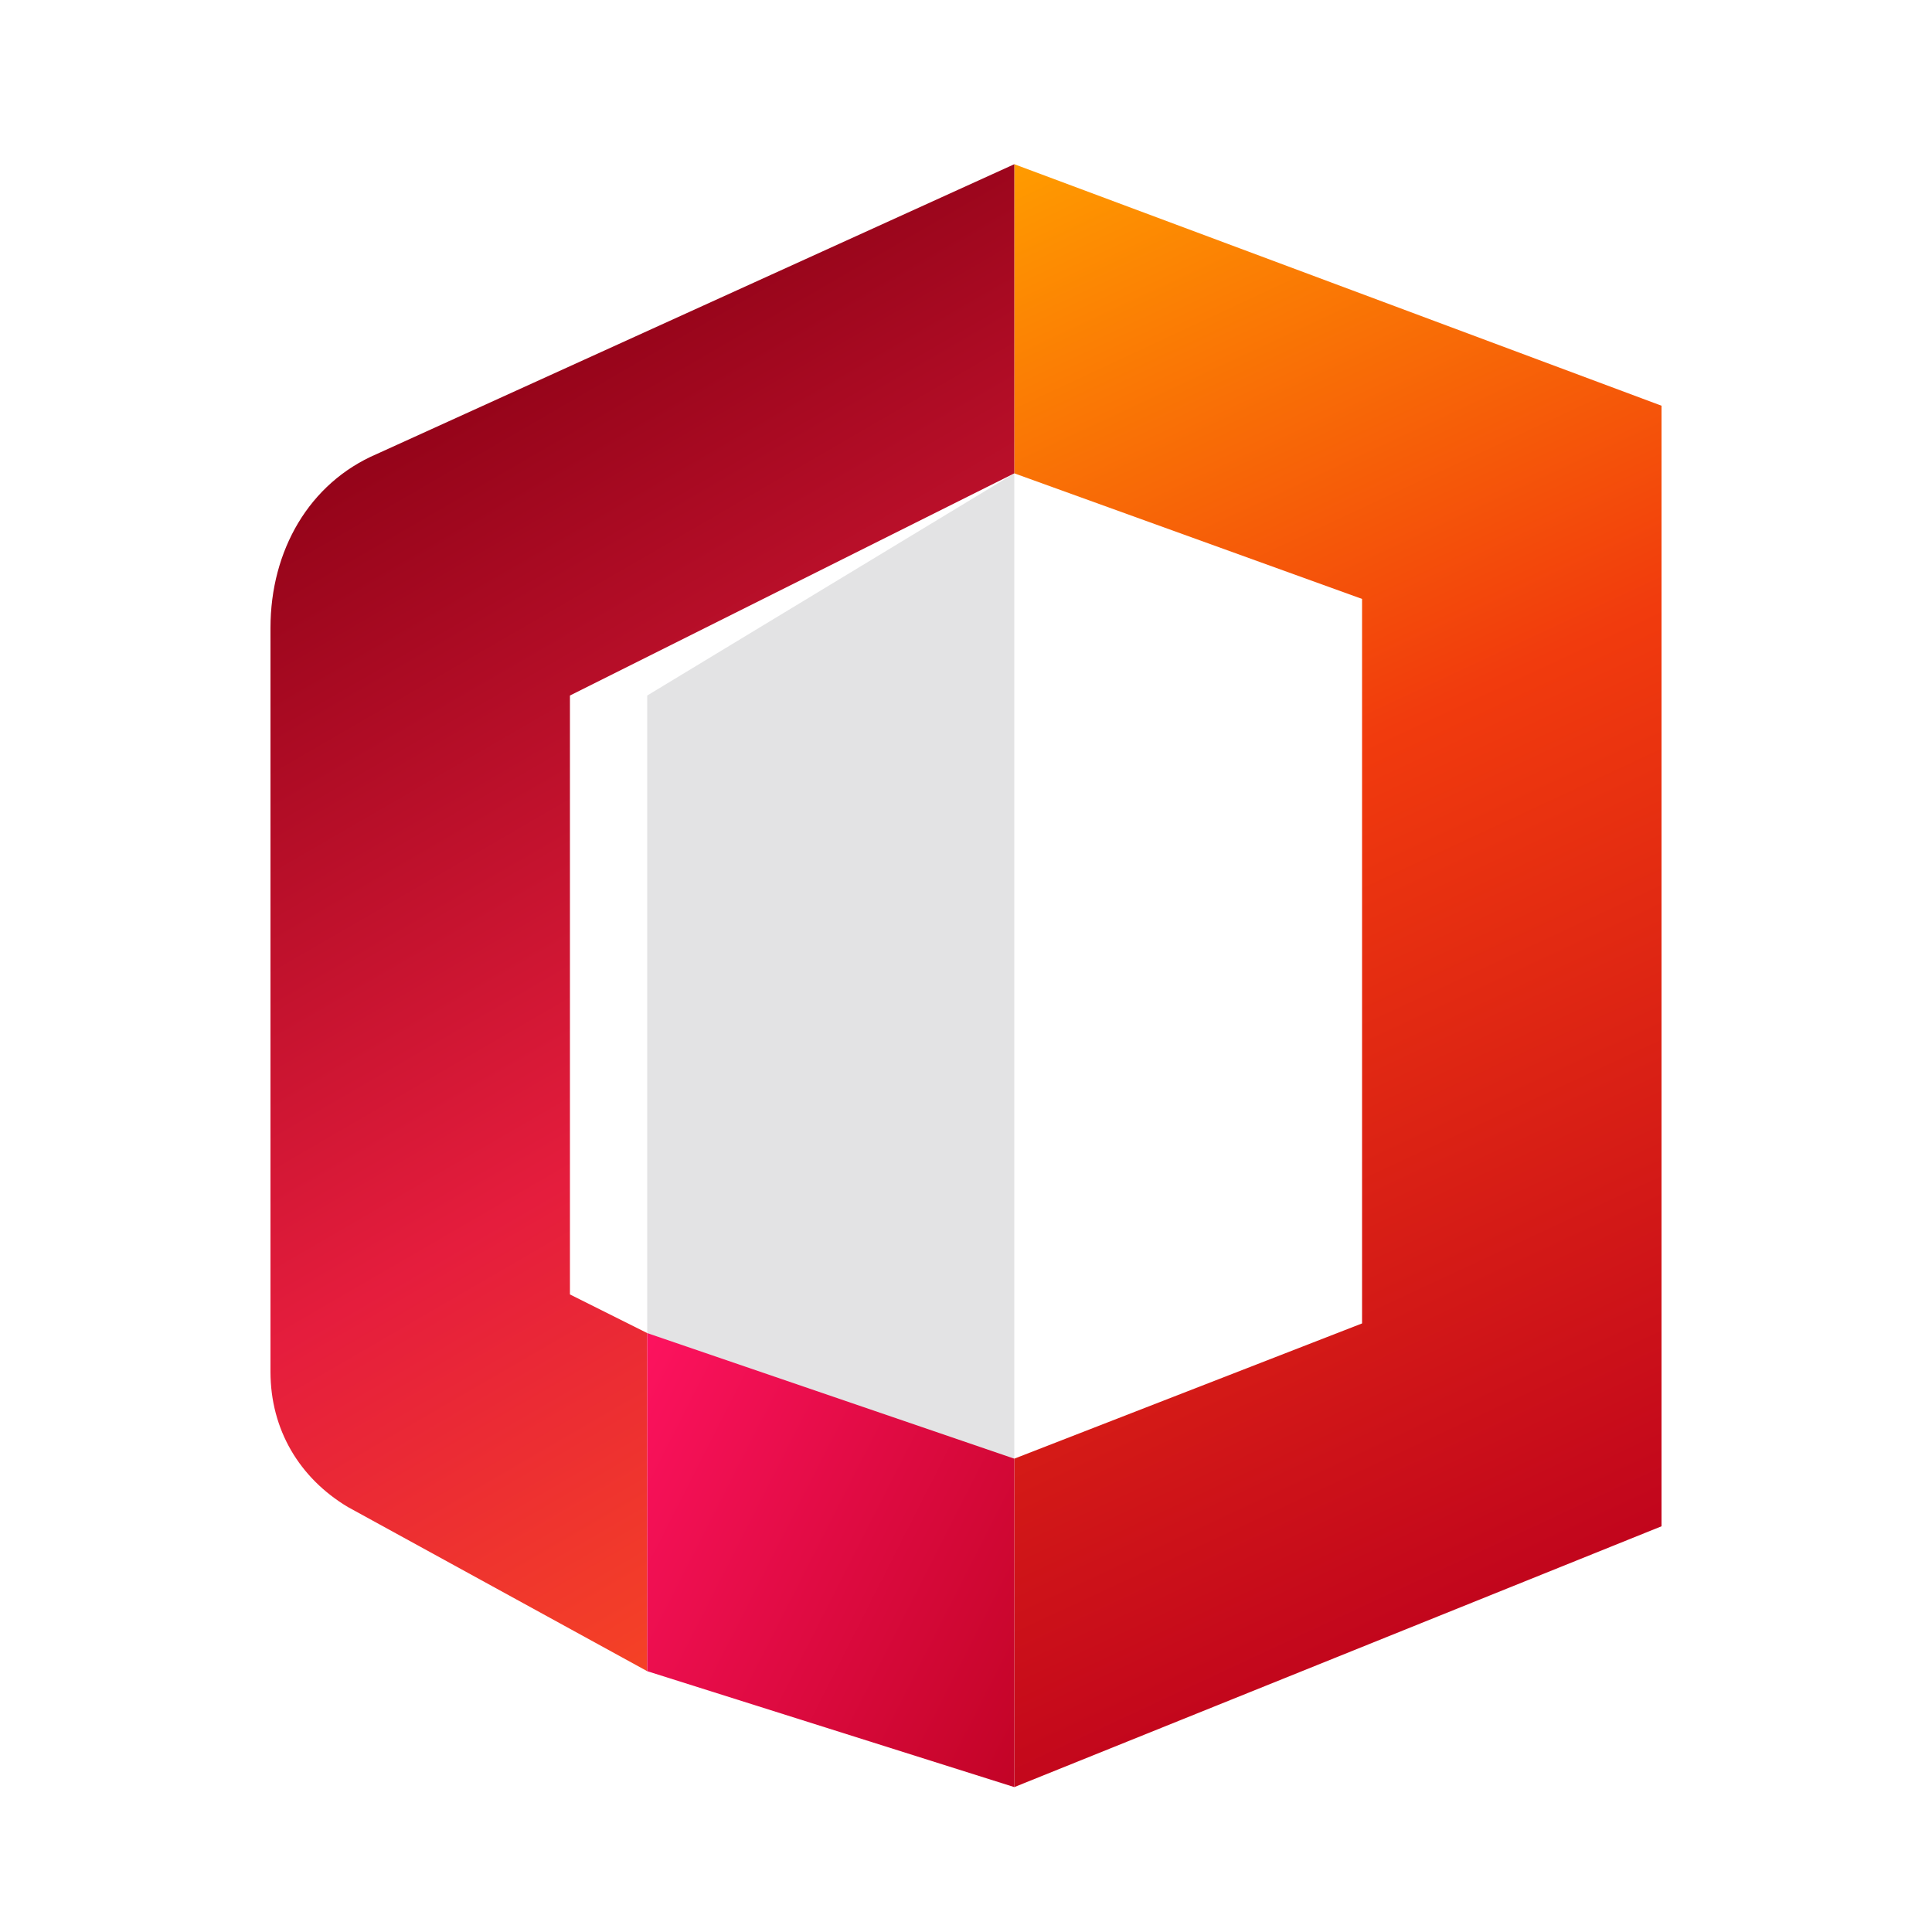
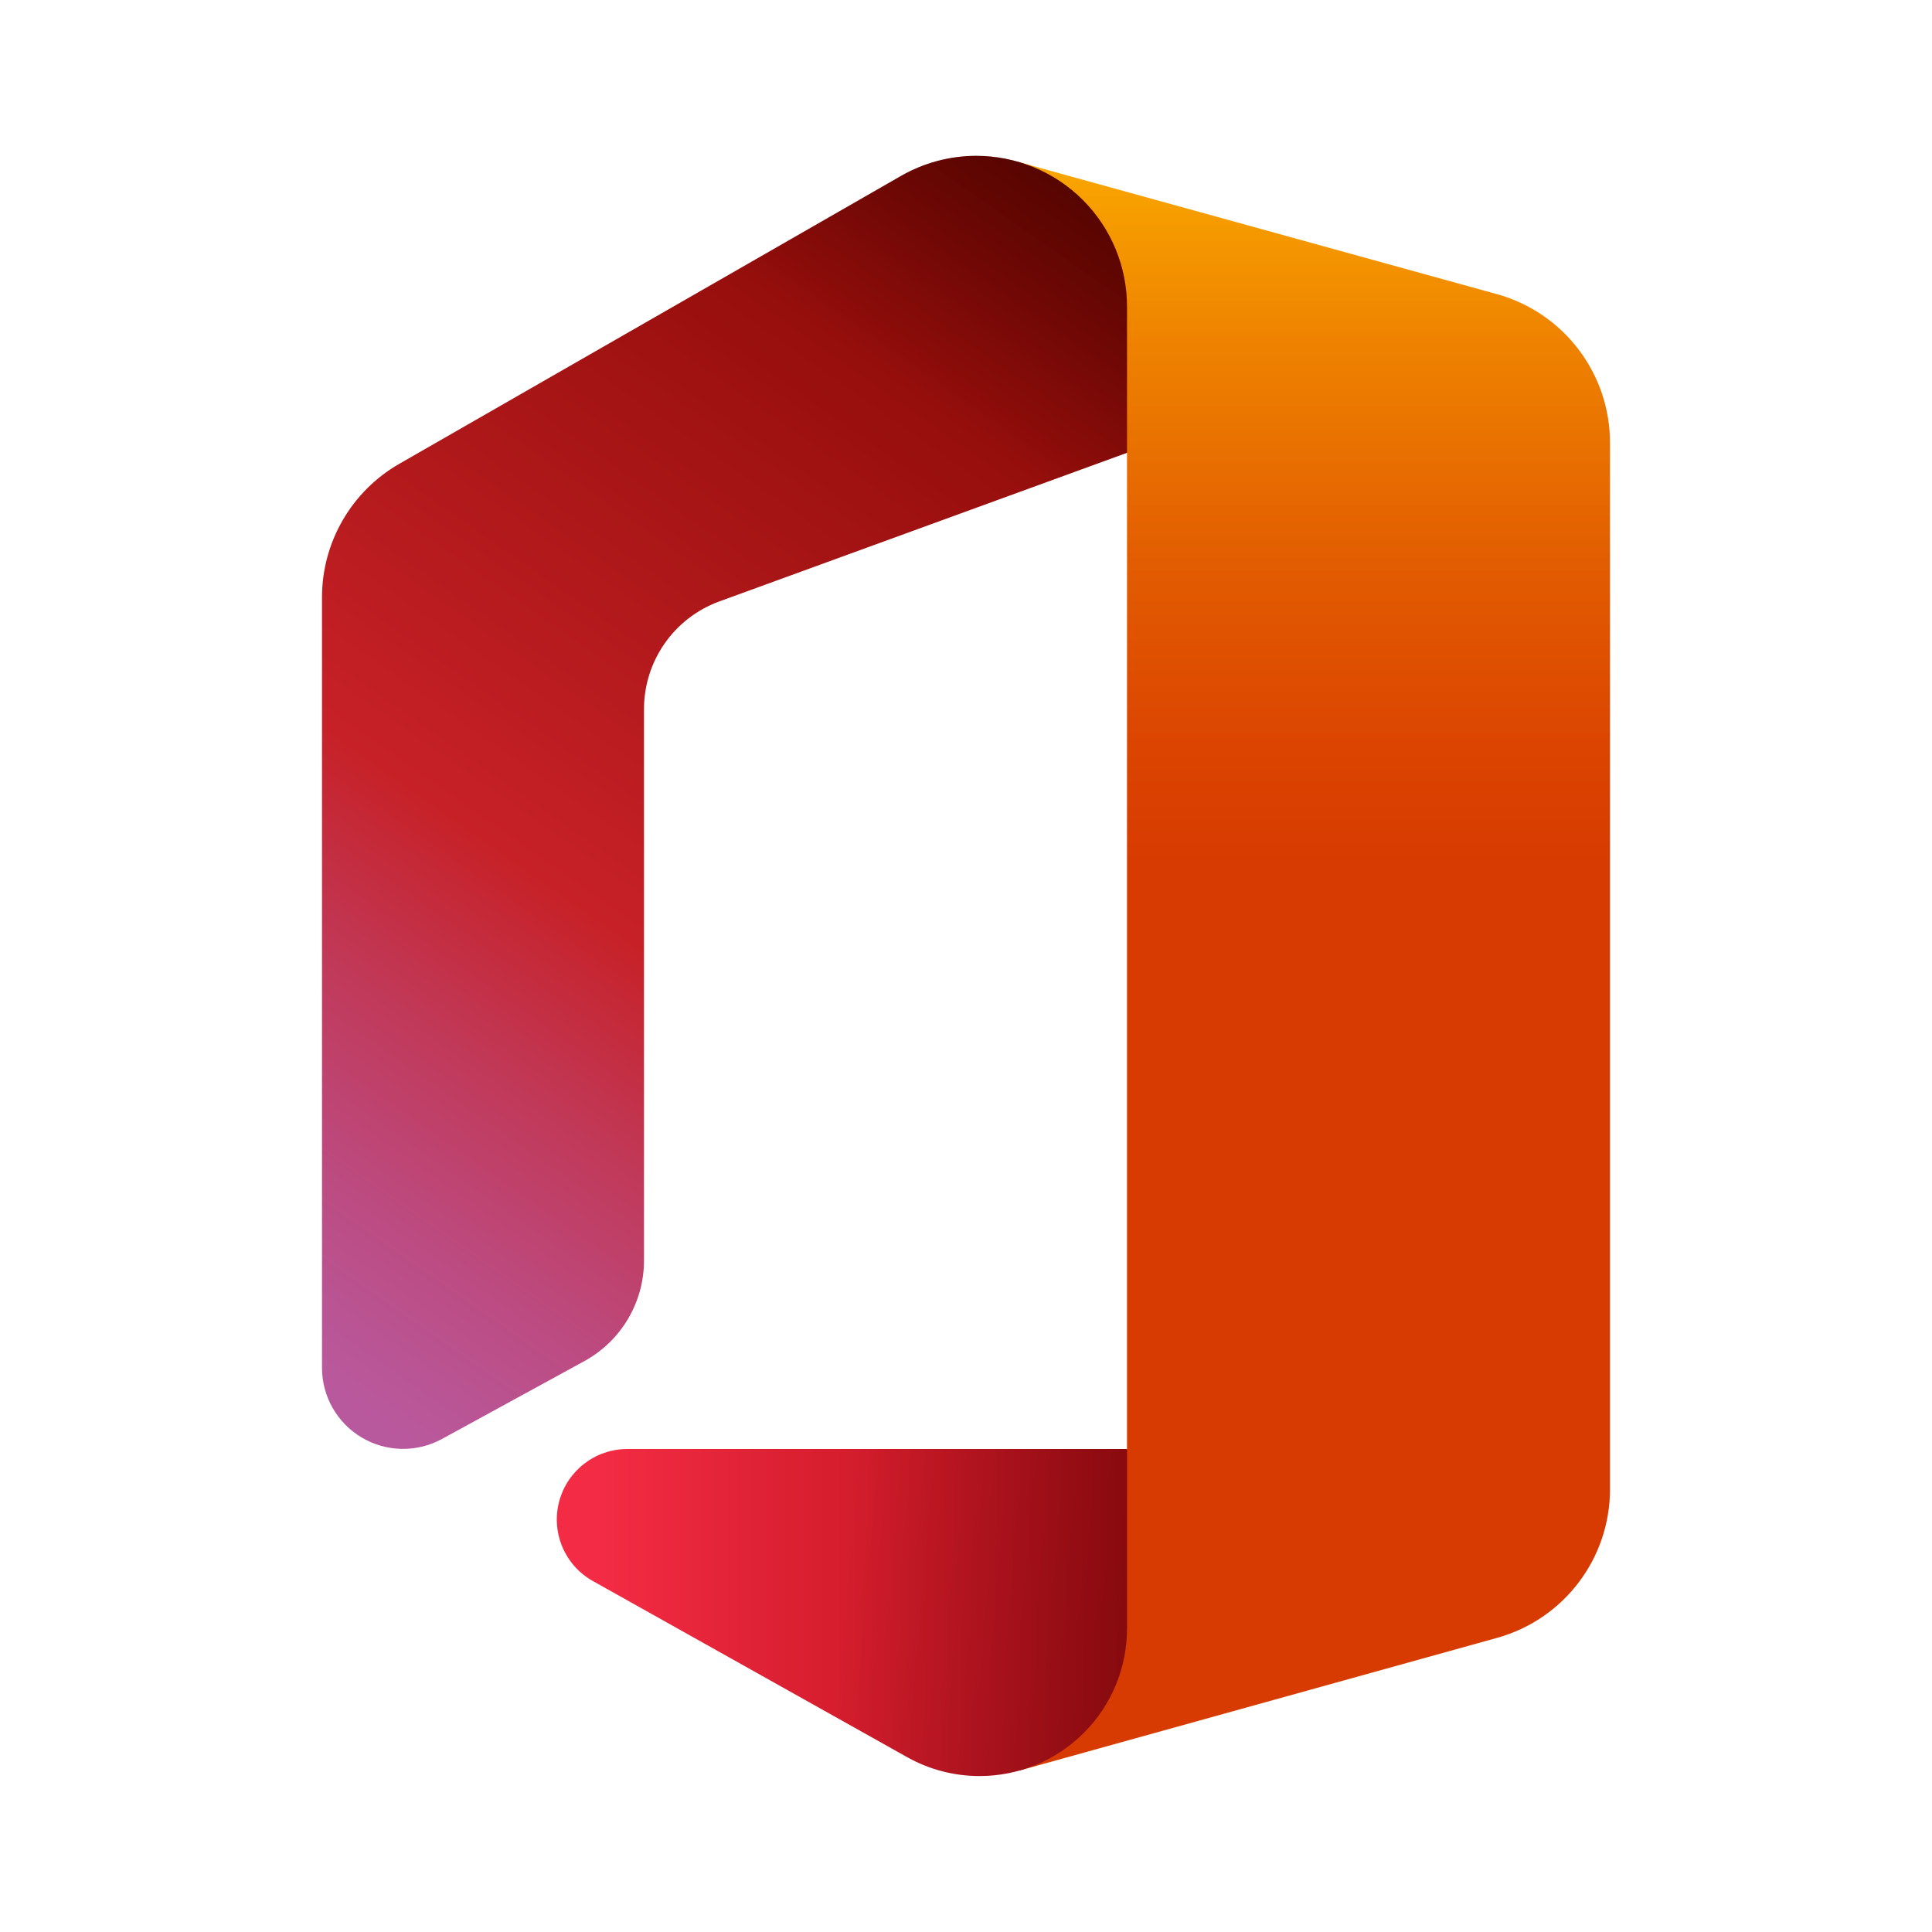
- <svg xmlns="http://www.w3.org/2000/svg" viewBox="0 0 200 200" fill="none">
+ <svg xmlns="http://www.w3.org/2000/svg" viewBox="0 0 48 48">
  <defs>
-     <linearGradient id="office-a" x1="43" y1="32" x2="126" y2="175" gradientUnits="userSpaceOnUse">
-       <stop stop-color="#890014" />
-       <stop offset=".52" stop-color="#e51d3d" />
-       <stop offset="1" stop-color="#ff5a16" />
+     <linearGradient id="a" x1="32.625" y1="1.738" x2="32.625" y2="41.186" gradientUnits="userSpaceOnUse">
+       <stop offset="0" stop-color="#ffb900" />
+       <stop offset="0.166" stop-color="#ef8400" />
+       <stop offset="0.313" stop-color="#e25c01" />
+       <stop offset="0.429" stop-color="#db4401" />
+       <stop offset="0.5" stop-color="#d83b01" />
    </linearGradient>
-     <linearGradient id="office-b" x1="105" y1="18" x2="174" y2="166" gradientUnits="userSpaceOnUse">
-       <stop stop-color="#ff9a00" />
-       <stop offset=".42" stop-color="#f13b0d" />
-       <stop offset="1" stop-color="#bd001e" />
+     <linearGradient id="b" x1="25.676" y1="3.393" x2="4.558" y2="33.553" gradientUnits="userSpaceOnUse">
+       <stop offset="0" stop-color="#800600" />
+       <stop offset="0.6" stop-color="#c72127" />
+       <stop offset="0.728" stop-color="#c13959" />
+       <stop offset="0.847" stop-color="#bc4b81" />
+       <stop offset="0.942" stop-color="#b95799" />
+       <stop offset="1" stop-color="#b85ba2" />
    </linearGradient>
-     <linearGradient id="office-c" x1="56" y1="155" x2="119" y2="187" gradientUnits="userSpaceOnUse">
-       <stop stop-color="#ff1361" />
-       <stop offset="1" stop-color="#b40018" />
+     <linearGradient id="c" x1="14.968" y1="40.063" x2="40.993" y2="40.063" gradientUnits="userSpaceOnUse">
+       <stop offset="0" stop-color="#f32b44" />
+       <stop offset="0.6" stop-color="#a4070a" />
+     </linearGradient>
+     <linearGradient id="d" x1="26.108" y1="2.776" x2="21.636" y2="9.163" gradientUnits="userSpaceOnUse">
+       <stop offset="0" stop-opacity="0.4" />
+       <stop offset="1" stop-opacity="0" />
+     </linearGradient>
+     <linearGradient id="e" x1="32.675" y1="40.639" x2="21.002" y2="39.618" gradientUnits="userSpaceOnUse">
+       <stop offset="0" stop-opacity="0.4" />
+       <stop offset="1" stop-opacity="0" />
    </linearGradient>
  </defs>
-   <path d="M105 17 172 42v116l-67 27v-34l36-14V62l-36-13V17Z" fill="url(#office-b)" />
-   <path d="M105 17 39 47c-7 3-11 10-11 18v77c0 6 3 11 8 14l31 17v-35l-8-4V72l46-23V17Z" fill="url(#office-a)" />
-   <path d="m67 138 38 13v34l-38-12v-35Z" fill="url(#office-c)" />
-   <path d="M67 72 105 49v102l-38-13V72Z" fill="#11131a" fill-opacity=".12" />
+   <path d="M25.251,4.01,28,11.25V36l-2.684,7.992,11.879-3.3A3.831,3.831,0,0,0,40,37V11a3.831,3.831,0,0,0-2.81-3.692Z" fill="url(#a)" />
+   <path d="M14.519,33.816,10.982,35.75A2.015,2.015,0,0,1,8,33.982V14.84a3.824,3.824,0,0,1,1.921-3.317L22.383,4.372a3.761,3.761,0,0,1,1.867-.5h0A3.746,3.746,0,0,1,28,7.625V11.25L17.872,14.942A2.848,2.848,0,0,0,16,17.618v13.7A2.849,2.849,0,0,1,14.519,33.816Z" fill="url(#b)" />
+   <path d="M28,36v4.457a3.662,3.662,0,0,1-3.668,3.668h0a3.664,3.664,0,0,1-1.792-.468L14.729,39.28A1.752,1.752,0,0,1,15.586,36Z" fill="url(#c)" />
+   <path d="M14.519,33.816,10.982,35.75A2.015,2.015,0,0,1,8,33.982V14.84a3.824,3.824,0,0,1,1.921-3.317L22.383,4.372a3.761,3.761,0,0,1,1.867-.5h0A3.746,3.746,0,0,1,28,7.625V11.25L17.872,14.942A2.848,2.848,0,0,0,16,17.618v13.7A2.849,2.849,0,0,1,14.519,33.816Z" fill="url(#d)" />
+   <path d="M28,36v4.457a3.662,3.662,0,0,1-3.668,3.668h0a3.664,3.664,0,0,1-1.792-.468L14.729,39.28A1.752,1.752,0,0,1,15.586,36Z" fill="url(#e)" />
+   <rect width="48" height="48" fill="none" />
</svg>
